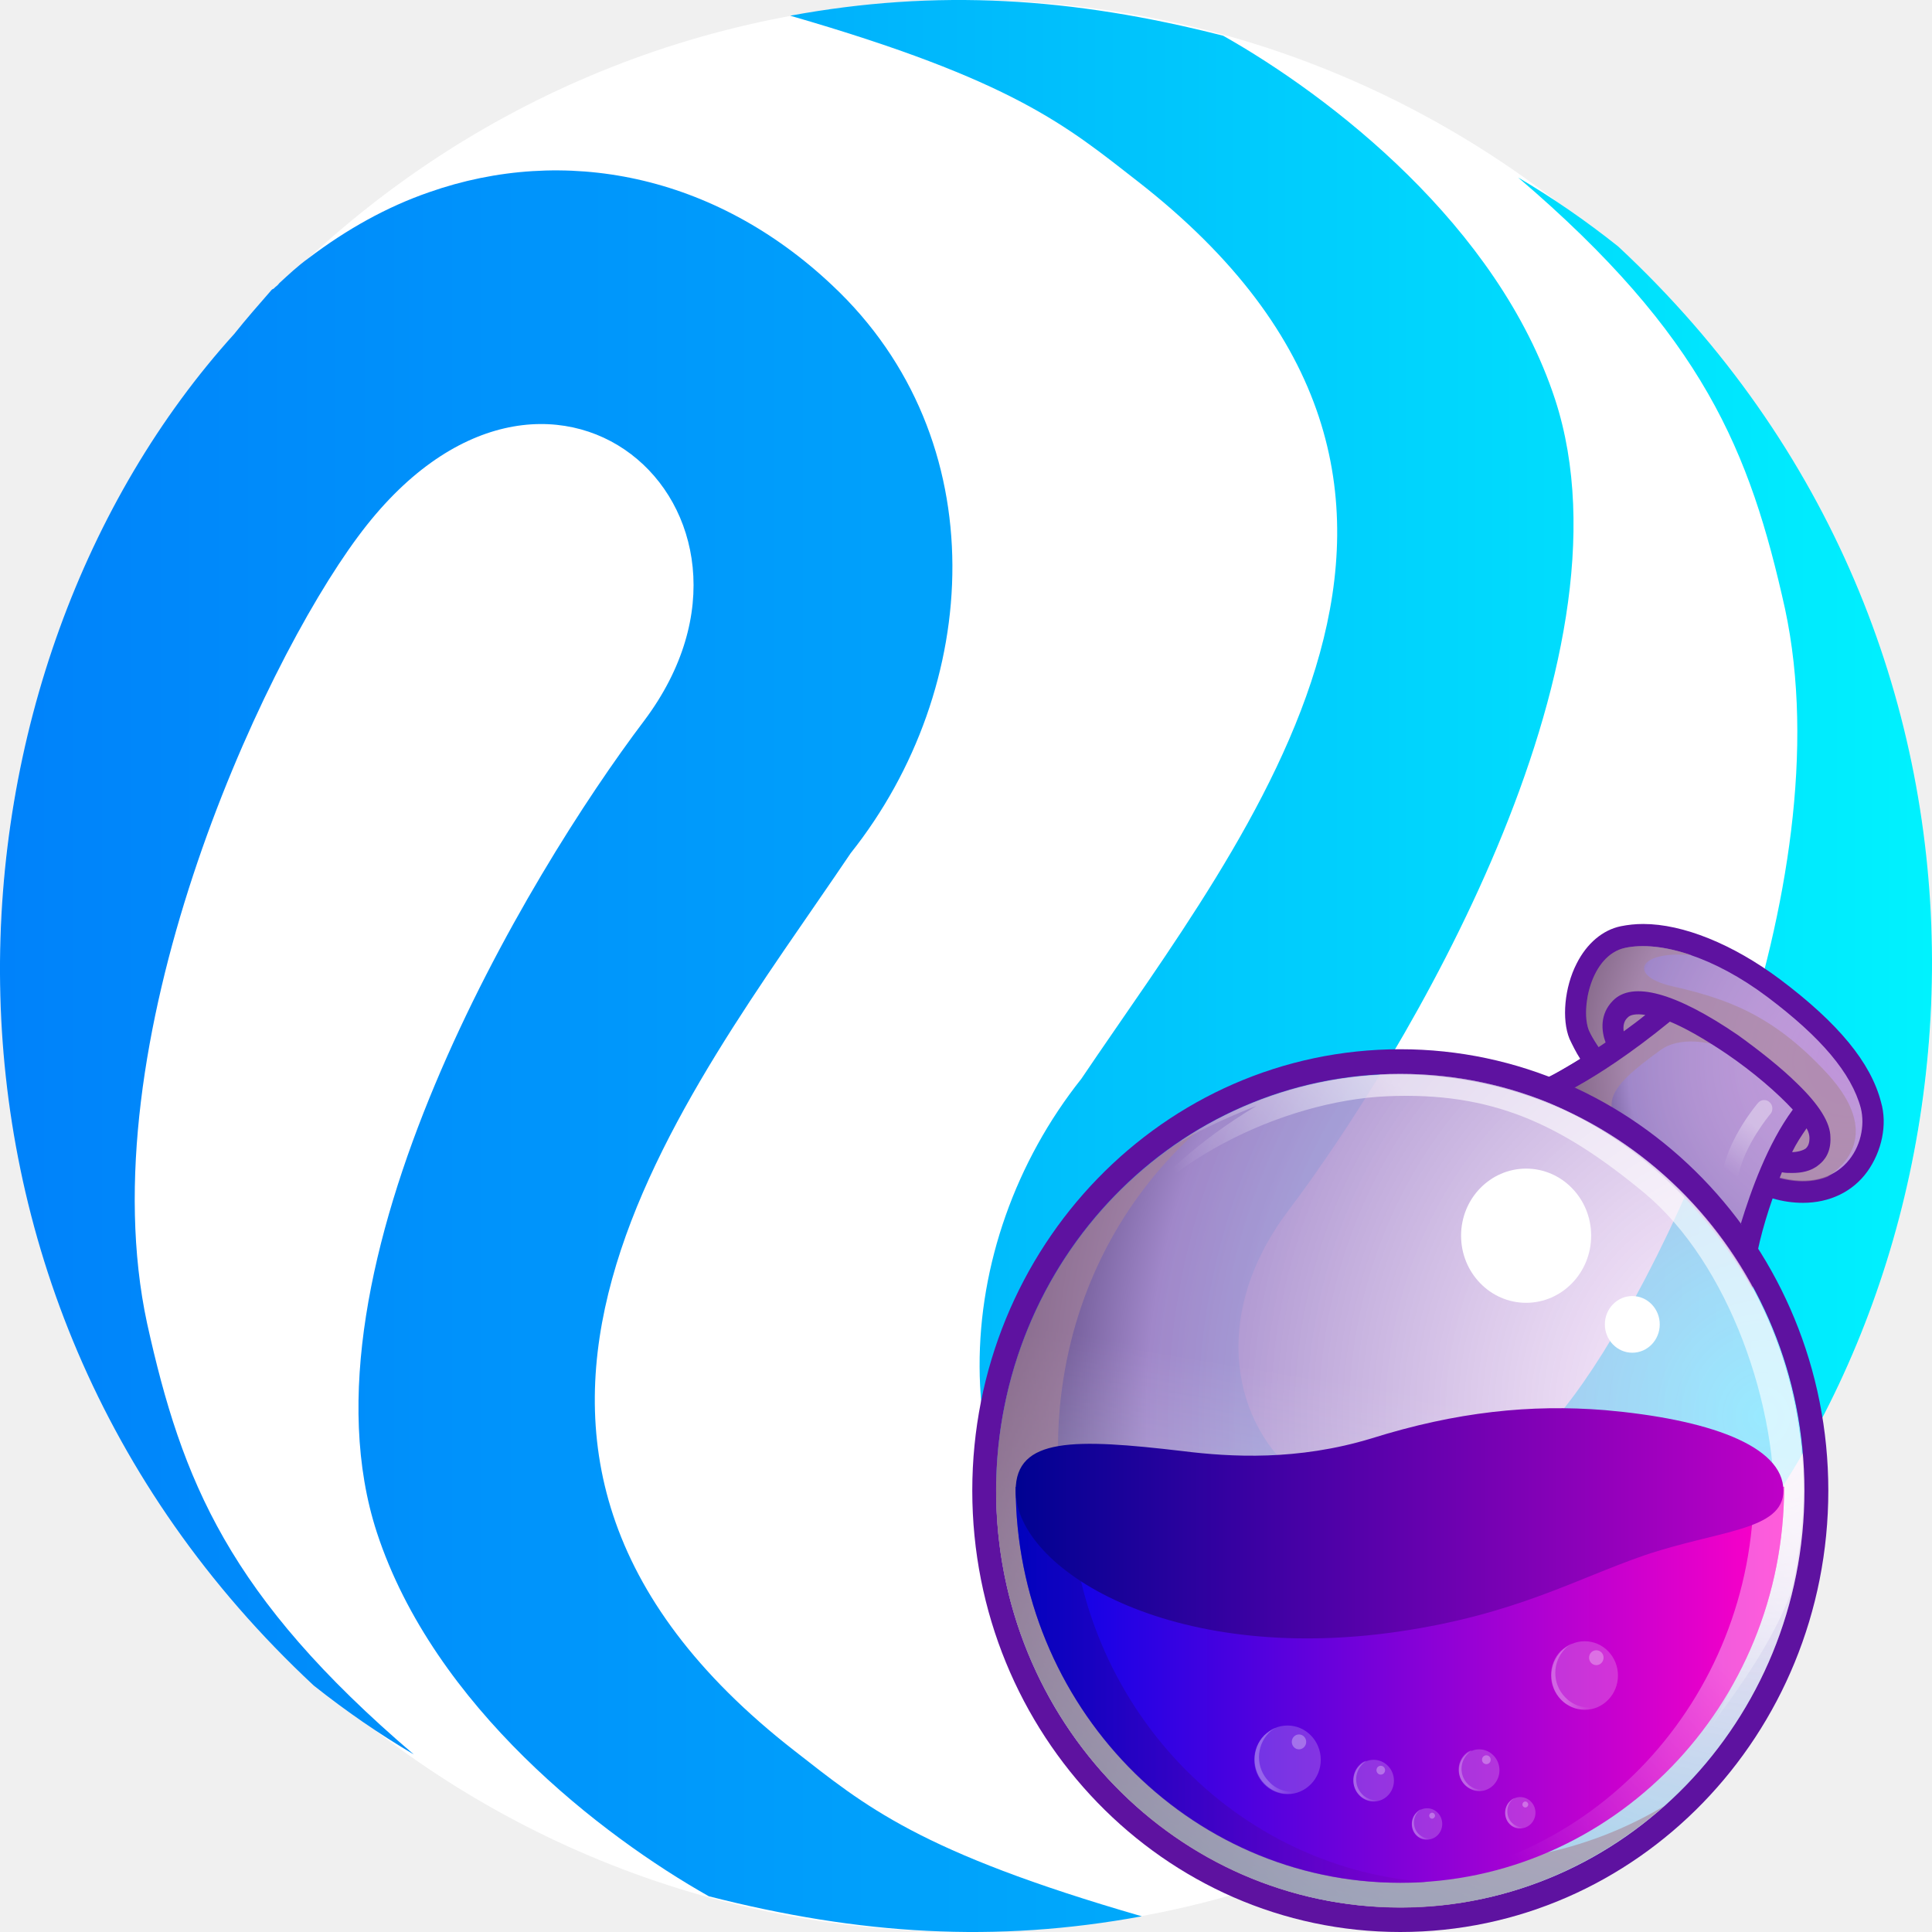
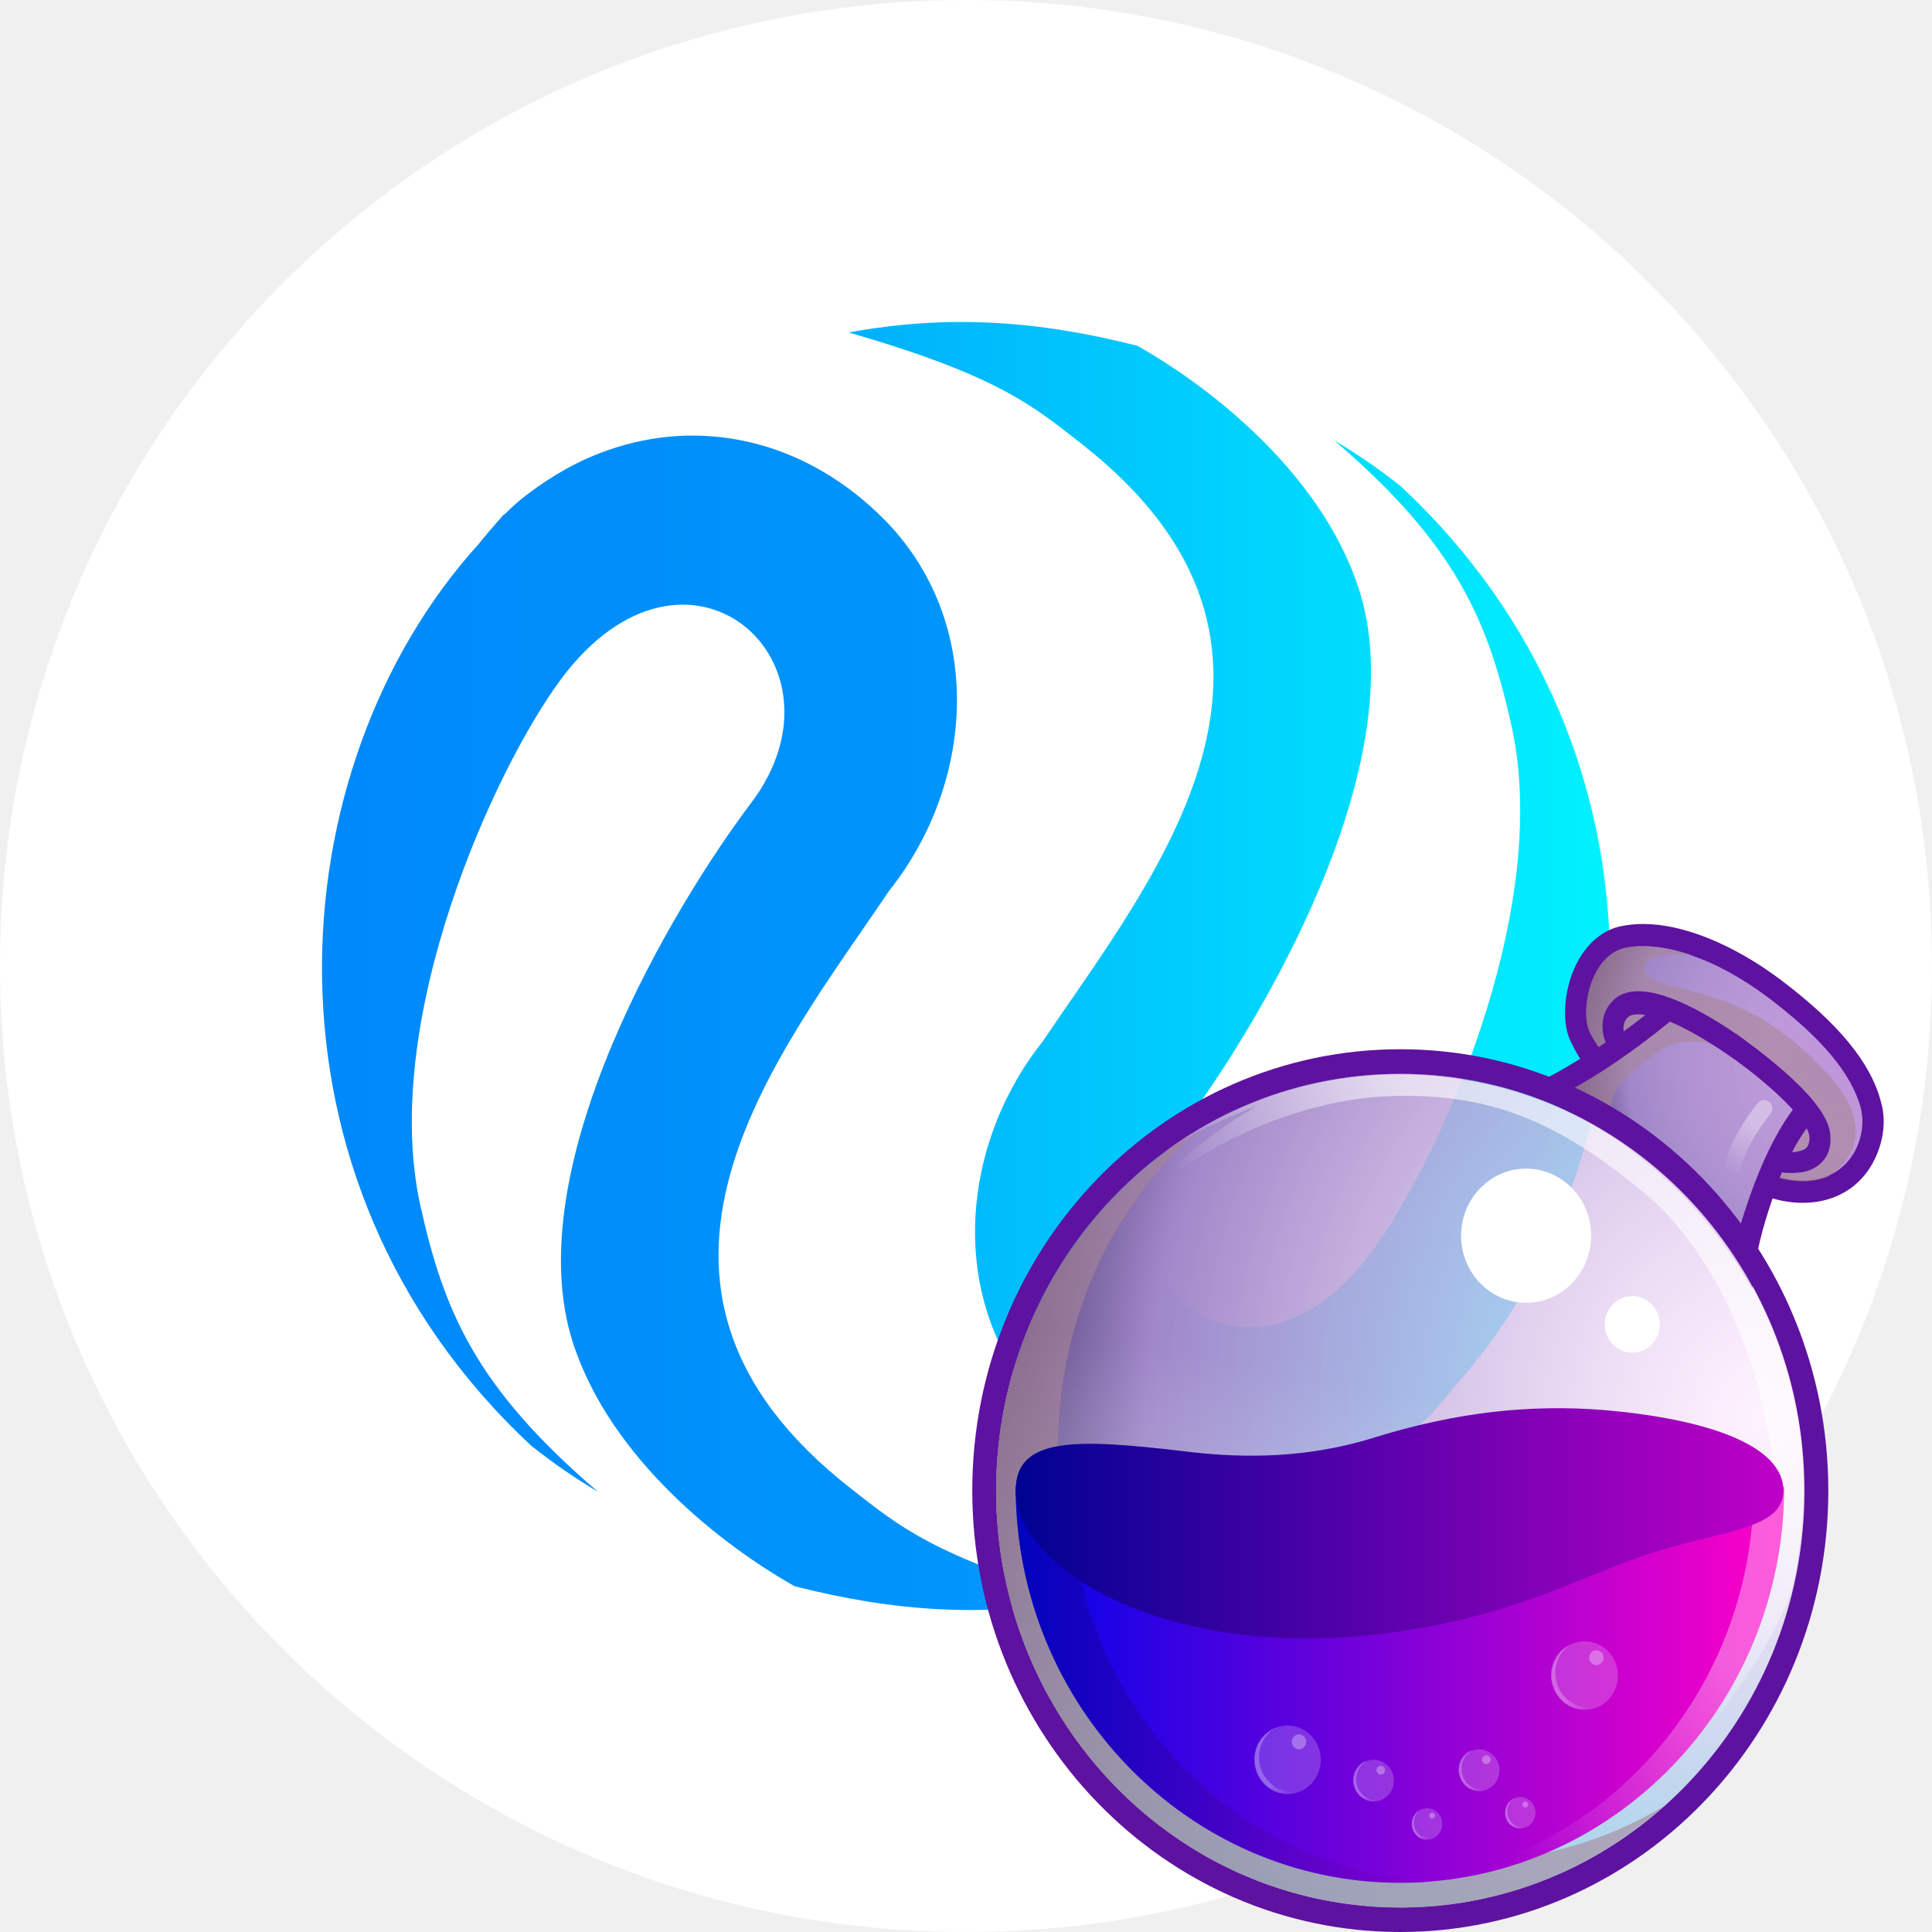
<svg xmlns="http://www.w3.org/2000/svg" width="24" height="24" viewBox="0 0 24 24" fill="none">
  <path d="M24 12C24 18.627 18.627 24 12 24C5.373 24 0 18.627 0 12C0 5.373 5.373 0 12 0C18.627 0 24 5.373 24 12Z" fill="white" />
-   <path d="M2.91 4.148C3.059 3.961 3.217 3.781 3.375 3.6C3.382 3.591 3.398 3.59 3.405 3.581C3.419 3.563 3.442 3.552 3.456 3.534L3.471 3.516C3.581 3.415 3.698 3.304 3.833 3.207C4.311 2.845 4.807 2.569 5.33 2.388C7.007 1.799 8.874 2.162 10.338 3.544C12.382 5.46 12.199 8.547 10.567 10.599C8.505 13.658 4.961 17.925 9.868 21.748C10.75 22.435 11.405 23.002 14.184 23.805C12.366 24.14 10.681 24.035 8.805 23.556C7.478 22.807 5.392 21.204 4.682 19.038C3.61 15.754 6.571 10.844 8.002 8.953C9.967 6.336 6.787 3.503 4.447 6.666C3.223 8.314 1.083 12.978 1.827 16.438C2.261 18.4 2.841 19.83 5.14 21.794C4.714 21.543 4.3 21.258 3.898 20.939C-1.443 15.964 -0.823 8.272 2.91 4.148Z" fill="url(#paint0_linear_8744_22212)" />
-   <path d="M21.09 19.852C20.941 20.039 20.783 20.22 20.625 20.4C20.618 20.409 20.602 20.41 20.595 20.419C20.581 20.437 20.558 20.448 20.544 20.466L20.529 20.484C20.419 20.585 20.302 20.696 20.167 20.793C19.689 21.155 19.193 21.431 18.671 21.612C16.993 22.201 15.126 21.838 13.662 20.456C11.618 18.54 11.801 15.453 13.433 13.401C15.495 10.342 19.039 6.075 14.132 2.252C13.25 1.565 12.595 0.998 9.816 0.195C11.634 -0.14 13.319 -0.035 15.195 0.444C16.522 1.193 18.608 2.796 19.318 4.962C20.39 8.246 17.429 13.156 15.998 15.047C14.033 17.664 17.213 20.497 19.553 17.334C20.777 15.686 22.917 11.022 22.174 7.562C21.738 5.6 21.159 4.17 18.86 2.206C19.287 2.457 19.7 2.742 20.102 3.062C25.443 8.036 24.823 15.729 21.09 19.852Z" fill="url(#paint1_linear_8744_22212)" />
+   <path d="M5.94 6.765C6.039 6.641 6.145 6.52 6.25 6.4C6.255 6.394 6.265 6.393 6.27 6.387C6.279 6.375 6.295 6.368 6.304 6.356L6.314 6.344C6.387 6.276 6.465 6.203 6.555 6.138C6.874 5.896 7.204 5.713 7.553 5.592C8.671 5.199 9.916 5.441 10.892 6.363C12.255 7.64 12.133 9.698 11.045 11.066C9.67 13.105 7.307 15.95 10.579 18.498C11.167 18.957 11.603 19.334 13.456 19.87C12.244 20.093 11.12 20.024 9.87 19.704C8.985 19.205 7.595 18.136 7.121 16.692C6.406 14.502 8.381 11.229 9.335 9.969C10.645 8.224 8.525 6.335 6.964 8.444C6.149 9.543 4.722 12.652 5.218 14.959C5.508 16.267 5.894 17.22 7.427 18.53C7.142 18.362 6.866 18.172 6.599 17.959C3.038 14.642 3.451 9.514 5.94 6.765Z" fill="url(#paint0_linear_8744_22212)" />
+   <path d="M18.06 17.235C17.961 17.36 17.855 17.48 17.75 17.6C17.745 17.606 17.735 17.607 17.73 17.613C17.721 17.625 17.705 17.632 17.696 17.644L17.686 17.656C17.613 17.724 17.535 17.797 17.445 17.862C17.126 18.104 16.796 18.287 16.447 18.408C15.329 18.801 14.084 18.559 13.108 17.637C11.745 16.36 11.867 14.302 12.955 12.934C14.33 10.895 16.693 8.05 13.421 5.502C12.833 5.043 12.397 4.666 10.544 4.13C11.756 3.907 12.88 3.976 14.13 4.296C15.015 4.795 16.405 5.864 16.878 7.308C17.594 9.498 15.62 12.771 14.665 14.031C13.355 15.776 15.475 17.665 17.035 15.556C17.851 14.457 19.278 11.348 18.782 9.041C18.492 7.733 18.106 6.78 16.573 5.47C16.858 5.638 17.134 5.828 17.401 6.041C20.962 9.358 20.549 14.486 18.06 17.235Z" fill="url(#paint1_linear_8744_22212)" />
  <path d="M23.367 13.692C23.241 13.201 22.837 12.71 22.11 12.164C21.526 11.728 20.907 11.478 20.413 11.478C20.314 11.478 20.224 11.488 20.134 11.506C19.91 11.552 19.712 11.719 19.586 11.969C19.434 12.265 19.398 12.664 19.497 12.905C19.532 12.979 19.577 13.071 19.631 13.155C19.155 13.451 18.886 13.534 18.85 13.544C20.089 13.97 21.122 14.859 21.769 16.017L21.778 15.905C21.805 15.6 21.894 15.248 22.02 14.887C22.146 14.924 22.271 14.942 22.397 14.942C22.73 14.942 23.017 14.803 23.197 14.553C23.376 14.303 23.448 13.97 23.367 13.692Z" fill="#5E12A0" />
  <path d="M22.074 14.618C22.891 14.85 23.223 14.201 23.116 13.766C22.999 13.331 22.622 12.886 21.957 12.386C21.293 11.886 20.619 11.682 20.188 11.775C19.757 11.867 19.631 12.543 19.739 12.803C19.784 12.905 19.883 13.053 20.017 13.22C19.847 13.34 19.685 13.432 19.55 13.516C20.377 13.896 21.095 14.488 21.634 15.229C21.697 14.979 21.787 14.757 21.867 14.562C21.93 14.572 22.002 14.59 22.074 14.618Z" fill="url(#paint2_radial_8744_22212)" />
  <path d="M17.395 23.694C20.167 23.694 22.415 21.376 22.415 18.517C22.415 15.657 20.167 13.339 17.395 13.339C14.622 13.339 12.374 15.657 12.374 18.517C12.374 21.376 14.622 23.694 17.395 23.694Z" fill="url(#paint3_radial_8744_22212)" />
  <path opacity="0.6" d="M22.703 13.34C22.021 12.599 21.446 12.404 20.754 12.247C20.215 12.117 20.359 11.802 21.015 11.867C20.701 11.756 20.404 11.728 20.189 11.774C19.757 11.867 19.632 12.543 19.739 12.802C19.784 12.904 19.883 13.053 20.018 13.219C19.775 13.386 19.569 13.506 19.398 13.599C19.479 13.636 19.578 13.682 19.695 13.747C20 13.914 20.332 14.192 20.332 14.192C19.829 13.747 19.937 13.543 20.629 13.043C20.844 12.886 21.239 12.904 21.608 13.099C21.976 13.293 22.407 13.784 22.407 13.784L21.994 14.599C22.021 14.608 22.047 14.618 22.075 14.627C22.335 14.701 22.541 14.683 22.703 14.618C22.892 14.497 23.386 14.09 22.703 13.34Z" fill="#A98698" />
  <path d="M20.744 12.691C20.924 12.765 21.157 12.895 21.445 13.089C21.786 13.321 22.083 13.58 22.271 13.784C21.957 14.21 21.75 14.794 21.625 15.201C21.687 15.294 21.759 15.386 21.822 15.479C21.885 15.247 21.993 14.905 22.136 14.562C22.172 14.571 22.217 14.571 22.262 14.571C22.37 14.571 22.496 14.553 22.595 14.469C22.666 14.414 22.747 14.312 22.738 14.127C22.738 13.951 22.604 13.729 22.325 13.46C22.128 13.265 21.858 13.052 21.589 12.858C20.816 12.33 20.277 12.182 20.035 12.432C19.873 12.598 19.891 12.802 19.945 12.95C19.658 13.145 19.415 13.284 19.254 13.377C19.361 13.414 19.46 13.46 19.568 13.506C19.855 13.349 20.268 13.08 20.744 12.691ZM22.442 14.016C22.469 14.062 22.478 14.108 22.478 14.136C22.478 14.219 22.451 14.247 22.433 14.266C22.397 14.293 22.325 14.312 22.262 14.312C22.316 14.201 22.379 14.108 22.442 14.016ZM20.224 12.636C20.25 12.608 20.322 12.589 20.439 12.608C20.349 12.682 20.259 12.747 20.17 12.812C20.161 12.747 20.17 12.682 20.224 12.636Z" fill="#5E12A0" />
  <path d="M17.395 13.034C14.458 13.034 12.078 15.489 12.078 18.517C12.078 21.546 14.458 24 17.395 24C20.332 24 22.712 21.546 22.712 18.517C22.712 15.489 20.323 13.034 17.395 13.034ZM17.395 23.695C14.62 23.695 12.375 21.379 12.375 18.517C12.375 15.655 14.62 13.34 17.395 13.34C20.17 13.34 22.415 15.655 22.415 18.517C22.415 21.379 20.161 23.695 17.395 23.695Z" fill="#5E12A0" />
  <path opacity="0.6" d="M17.395 23.694C20.167 23.694 22.415 21.376 22.415 18.517C22.415 15.657 20.167 13.339 17.395 13.339C14.622 13.339 12.374 15.657 12.374 18.517C12.374 21.376 14.622 23.694 17.395 23.694Z" fill="url(#paint4_linear_8744_22212)" />
  <path opacity="0.6" d="M17.359 23.064C14.62 22.611 12.761 19.953 13.21 17.128C13.407 15.877 14.018 14.812 14.88 14.043C13.623 14.794 12.689 16.1 12.438 17.693C11.998 20.517 13.857 23.176 16.587 23.629C18.113 23.889 19.586 23.398 20.673 22.435C19.712 23.009 18.544 23.259 17.359 23.064Z" fill="#A98698" />
  <path opacity="0.6" d="M18.194 13.414C16.928 13.201 15.698 13.497 14.692 14.155C14.674 14.173 14.656 14.192 14.656 14.192C15.042 13.951 15.608 13.738 15.608 13.738C14.153 14.609 13.704 15.6 13.704 15.6C14.27 14.47 15.931 13.673 17.233 13.618C18.535 13.562 19.389 13.96 20.43 14.822C21.472 15.692 22.101 17.471 22.038 18.878C21.984 20.286 21.266 21.425 21.266 21.425C21.759 20.768 22.056 20.286 22.244 19.795C22.28 19.647 22.316 19.499 22.334 19.341C22.783 16.526 20.933 13.868 18.194 13.414Z" fill="url(#paint5_linear_8744_22212)" />
  <path d="M22.163 18.47C22.163 21.184 20.026 23.388 17.394 23.388C14.763 23.388 12.617 21.184 12.617 18.47H22.163Z" fill="url(#paint6_linear_8744_22212)" />
  <g opacity="0.6">
    <path opacity="0.6" d="M21.786 18.471C21.786 21.12 19.757 23.287 17.206 23.389C17.269 23.389 17.332 23.389 17.395 23.389C20.026 23.389 22.163 21.184 22.163 18.471H21.786Z" fill="url(#paint7_linear_8744_22212)" />
  </g>
  <g opacity="0.7">
    <path opacity="0.7" d="M13.292 18.471H12.618C12.618 21.184 14.756 23.389 17.387 23.389C17.504 23.389 17.611 23.389 17.719 23.379C15.249 23.194 13.292 21.064 13.292 18.471Z" fill="url(#paint8_linear_8744_22212)" />
  </g>
  <path d="M22.154 18.517C22.154 17.952 21.202 17.628 19.936 17.517C19.02 17.443 18.095 17.536 17.035 17.869C16.119 18.147 15.293 18.101 14.691 18.026C13.353 17.869 12.617 17.851 12.617 18.517C12.617 19.481 14.52 20.685 17.376 20.268C18.822 20.055 19.567 19.619 20.421 19.323C21.346 19.008 22.154 19.017 22.154 18.517Z" fill="url(#paint9_linear_8744_22212)" />
  <path d="M18.958 16.184C19.404 16.184 19.766 15.81 19.766 15.35C19.766 14.89 19.404 14.517 18.958 14.517C18.512 14.517 18.15 14.89 18.15 15.35C18.15 15.81 18.512 16.184 18.958 16.184Z" fill="white" />
  <path d="M20.277 16.804C20.466 16.804 20.618 16.646 20.618 16.452C20.618 16.258 20.466 16.1 20.277 16.1C20.089 16.1 19.936 16.258 19.936 16.452C19.936 16.646 20.089 16.804 20.277 16.804Z" fill="white" />
  <g opacity="0.6">
    <path opacity="0.6" d="M21.498 14.683C21.489 14.683 21.48 14.683 21.48 14.683C21.426 14.674 21.39 14.618 21.399 14.554C21.48 14.128 21.821 13.72 21.839 13.701C21.875 13.655 21.947 13.655 21.982 13.692C22.027 13.729 22.027 13.803 21.991 13.84C21.982 13.85 21.668 14.229 21.596 14.6C21.587 14.655 21.543 14.683 21.498 14.683Z" fill="url(#paint10_linear_8744_22212)" />
  </g>
  <path opacity="0.2" d="M17.064 22.379C17.203 22.379 17.316 22.263 17.316 22.12C17.316 21.977 17.203 21.861 17.064 21.861C16.925 21.861 16.813 21.977 16.813 22.12C16.813 22.263 16.925 22.379 17.064 22.379Z" fill="white" />
  <g opacity="0.4">
    <path opacity="0.6" d="M16.921 22.289C16.822 22.187 16.822 22.02 16.921 21.918C16.939 21.9 16.957 21.891 16.975 21.872C16.939 21.881 16.912 21.9 16.885 21.928C16.786 22.029 16.786 22.196 16.885 22.298C16.966 22.381 17.091 22.4 17.19 22.344C17.1 22.381 16.993 22.363 16.921 22.289Z" fill="url(#paint11_linear_8744_22212)" />
  </g>
  <path opacity="0.3" d="M17.152 22.045C17.182 22.045 17.206 22.02 17.206 21.99C17.206 21.959 17.182 21.935 17.152 21.935C17.123 21.935 17.099 21.959 17.099 21.99C17.099 22.02 17.123 22.045 17.152 22.045Z" fill="white" />
  <path opacity="0.2" d="M18.375 22.25C18.514 22.25 18.627 22.134 18.627 21.991C18.627 21.848 18.514 21.731 18.375 21.731C18.237 21.731 18.124 21.848 18.124 21.991C18.124 22.134 18.237 22.25 18.375 22.25Z" fill="white" />
  <g opacity="0.4">
    <path opacity="0.6" d="M18.23 22.159C18.131 22.057 18.131 21.89 18.23 21.788C18.248 21.77 18.266 21.76 18.284 21.742C18.248 21.751 18.221 21.77 18.194 21.797C18.095 21.899 18.095 22.066 18.194 22.168C18.275 22.251 18.4 22.27 18.499 22.214C18.409 22.251 18.302 22.233 18.23 22.159Z" fill="url(#paint12_linear_8744_22212)" />
  </g>
  <path opacity="0.3" d="M18.464 21.915C18.494 21.915 18.518 21.89 18.518 21.86C18.518 21.829 18.494 21.805 18.464 21.805C18.434 21.805 18.41 21.829 18.41 21.86C18.41 21.89 18.434 21.915 18.464 21.915Z" fill="white" />
  <path opacity="0.2" d="M17.728 22.852C17.832 22.852 17.916 22.765 17.916 22.657C17.916 22.55 17.832 22.463 17.728 22.463C17.623 22.463 17.539 22.55 17.539 22.657C17.539 22.765 17.623 22.852 17.728 22.852Z" fill="white" />
  <g opacity="0.4">
    <path opacity="0.6" d="M17.619 22.779C17.547 22.705 17.547 22.576 17.619 22.501C17.628 22.492 17.646 22.483 17.655 22.474C17.628 22.483 17.61 22.501 17.592 22.52C17.52 22.594 17.52 22.724 17.592 22.798C17.655 22.863 17.745 22.872 17.825 22.826C17.754 22.853 17.673 22.835 17.619 22.779Z" fill="url(#paint13_linear_8744_22212)" />
  </g>
  <path opacity="0.3" d="M17.79 22.592C17.81 22.592 17.826 22.575 17.826 22.555C17.826 22.535 17.81 22.518 17.79 22.518C17.77 22.518 17.754 22.535 17.754 22.555C17.754 22.575 17.77 22.592 17.79 22.592Z" fill="white" />
  <path opacity="0.2" d="M18.885 22.713C18.989 22.713 19.074 22.626 19.074 22.518C19.074 22.411 18.989 22.324 18.885 22.324C18.781 22.324 18.697 22.411 18.697 22.518C18.697 22.626 18.781 22.713 18.885 22.713Z" fill="white" />
  <g opacity="0.4">
    <path opacity="0.6" d="M18.779 22.641C18.707 22.567 18.707 22.437 18.779 22.363C18.788 22.354 18.806 22.344 18.815 22.335C18.788 22.344 18.77 22.363 18.752 22.381C18.68 22.455 18.68 22.585 18.752 22.659C18.815 22.724 18.905 22.733 18.986 22.687C18.914 22.715 18.833 22.696 18.779 22.641Z" fill="url(#paint14_linear_8744_22212)" />
  </g>
  <path opacity="0.3" d="M18.948 22.453C18.968 22.453 18.984 22.437 18.984 22.416C18.984 22.396 18.968 22.379 18.948 22.379C18.928 22.379 18.912 22.396 18.912 22.416C18.912 22.437 18.928 22.453 18.948 22.453Z" fill="white" />
  <path opacity="0.2" d="M15.994 22.287C16.222 22.287 16.407 22.096 16.407 21.861C16.407 21.626 16.222 21.435 15.994 21.435C15.765 21.435 15.581 21.626 15.581 21.861C15.581 22.096 15.765 22.287 15.994 22.287Z" fill="white" />
  <g opacity="0.4">
    <path opacity="0.6" d="M15.761 22.129C15.599 21.962 15.599 21.694 15.761 21.527C15.788 21.499 15.815 21.481 15.851 21.462C15.797 21.481 15.752 21.518 15.707 21.555C15.545 21.721 15.545 21.99 15.707 22.157C15.842 22.296 16.048 22.323 16.21 22.222C16.057 22.287 15.877 22.259 15.761 22.129Z" fill="url(#paint15_linear_8744_22212)" />
  </g>
  <path opacity="0.3" d="M16.136 21.731C16.186 21.731 16.226 21.689 16.226 21.638C16.226 21.587 16.186 21.546 16.136 21.546C16.087 21.546 16.047 21.587 16.047 21.638C16.047 21.689 16.087 21.731 16.136 21.731Z" fill="white" />
  <path opacity="0.2" d="M19.686 21.24C19.914 21.24 20.099 21.049 20.099 20.814C20.099 20.579 19.914 20.388 19.686 20.388C19.458 20.388 19.273 20.579 19.273 20.814C19.273 21.049 19.458 21.24 19.686 21.24Z" fill="white" />
  <g opacity="0.4">
    <path opacity="0.6" d="M19.442 21.083C19.28 20.916 19.28 20.648 19.442 20.481C19.469 20.453 19.496 20.435 19.532 20.416C19.478 20.435 19.433 20.472 19.388 20.509C19.227 20.675 19.227 20.944 19.388 21.111C19.523 21.25 19.729 21.277 19.891 21.175C19.738 21.24 19.568 21.213 19.442 21.083Z" fill="url(#paint16_linear_8744_22212)" />
  </g>
  <path opacity="0.3" d="M19.83 20.685C19.88 20.685 19.92 20.643 19.92 20.592C19.92 20.541 19.88 20.5 19.83 20.5C19.78 20.5 19.74 20.541 19.74 20.592C19.74 20.643 19.78 20.685 19.83 20.685Z" fill="white" />
  <defs>
-     <linearGradient id="paint0_linear_8744_22212" x1="2.8894e-06" y1="10.839" x2="40.611" y2="10.839" gradientUnits="userSpaceOnUse">
+     <linearGradient id="paint0_linear_8744_22212" x1="6.48417e-06" y1="9.567" x2="68.717" y2="9.567" gradientUnits="userSpaceOnUse">
      <stop stop-color="#0082FA" />
      <stop offset="1" stop-color="#00F2FE" />
    </linearGradient>
-     <linearGradient id="paint1_linear_8744_22212" x1="0" y1="12" x2="24" y2="12" gradientUnits="userSpaceOnUse">
+     <linearGradient id="paint1_linear_8744_22212" x1="4" y1="12" x2="20" y2="12" gradientUnits="userSpaceOnUse">
      <stop stop-color="#0082FA" />
      <stop offset="1" stop-color="#00F2FE" />
    </linearGradient>
    <radialGradient id="paint2_radial_8744_22212" cx="0" cy="0" r="1" gradientUnits="userSpaceOnUse" gradientTransform="translate(22.9518 13.1824) scale(4.01388 4.13951)">
      <stop stop-color="#FFEAFF" stop-opacity="0.6" />
      <stop offset="0.681" stop-color="#A087C9" />
      <stop offset="1" stop-color="#10002F" />
    </radialGradient>
    <radialGradient id="paint3_radial_8744_22212" cx="0" cy="0" r="1" gradientUnits="userSpaceOnUse" gradientTransform="translate(21.901 17.5972) scale(11.2414 12.33)">
      <stop stop-color="#FFEAFF" stop-opacity="0.6" />
      <stop offset="0.681" stop-color="#A087C9" />
      <stop offset="1" stop-color="#10002F" />
    </radialGradient>
    <linearGradient id="paint4_linear_8744_22212" x1="16.589" y1="23.621" x2="18.294" y2="13.421" gradientUnits="userSpaceOnUse">
      <stop stop-color="#81FFFF" />
      <stop offset="0.62" stop-color="white" stop-opacity="0" />
    </linearGradient>
    <linearGradient id="paint5_linear_8744_22212" x1="20.933" y1="15.001" x2="16.665" y2="18.798" gradientUnits="userSpaceOnUse">
      <stop offset="0.289" stop-color="white" />
      <stop offset="0.78" stop-color="white" stop-opacity="0" />
    </linearGradient>
    <linearGradient id="paint6_linear_8744_22212" x1="12.62" y1="20.926" x2="22.161" y2="20.926" gradientUnits="userSpaceOnUse">
      <stop stop-color="#0002E9" />
      <stop offset="0.995" stop-color="#FF00C7" />
    </linearGradient>
    <linearGradient id="paint7_linear_8744_22212" x1="22.613" y1="18.902" x2="17.269" y2="23.799" gradientUnits="userSpaceOnUse">
      <stop offset="0.289" stop-color="white" />
      <stop offset="0.78" stop-color="white" stop-opacity="0" />
    </linearGradient>
    <linearGradient id="paint8_linear_8744_22212" x1="12.622" y1="20.927" x2="17.726" y2="20.927" gradientUnits="userSpaceOnUse">
      <stop stop-color="#000292" />
      <stop offset="0.995" stop-color="#7D00C7" />
    </linearGradient>
    <linearGradient id="paint9_linear_8744_22212" x1="12.627" y1="18.926" x2="22.154" y2="18.926" gradientUnits="userSpaceOnUse">
      <stop stop-color="#000292" />
      <stop offset="0.995" stop-color="#BE00C7" />
    </linearGradient>
    <linearGradient id="paint10_linear_8744_22212" x1="21.997" y1="13.656" x2="21.281" y2="14.784" gradientUnits="userSpaceOnUse">
      <stop offset="0.289" stop-color="white" />
      <stop offset="0.78" stop-color="white" stop-opacity="0" />
    </linearGradient>
    <linearGradient id="paint11_linear_8744_22212" x1="16.811" y1="22.13" x2="17.19" y2="22.13" gradientUnits="userSpaceOnUse">
      <stop offset="0.289" stop-color="white" />
      <stop offset="0.78" stop-color="white" stop-opacity="0" />
    </linearGradient>
    <linearGradient id="paint12_linear_8744_22212" x1="18.119" y1="21.998" x2="18.498" y2="21.998" gradientUnits="userSpaceOnUse">
      <stop offset="0.289" stop-color="white" />
      <stop offset="0.78" stop-color="white" stop-opacity="0" />
    </linearGradient>
    <linearGradient id="paint13_linear_8744_22212" x1="17.533" y1="22.661" x2="17.818" y2="22.661" gradientUnits="userSpaceOnUse">
      <stop offset="0.289" stop-color="white" />
      <stop offset="0.78" stop-color="white" stop-opacity="0" />
    </linearGradient>
    <linearGradient id="paint14_linear_8744_22212" x1="18.694" y1="22.522" x2="18.979" y2="22.522" gradientUnits="userSpaceOnUse">
      <stop offset="0.289" stop-color="white" />
      <stop offset="0.78" stop-color="white" stop-opacity="0" />
    </linearGradient>
    <linearGradient id="paint15_linear_8744_22212" x1="15.582" y1="21.871" x2="16.202" y2="21.871" gradientUnits="userSpaceOnUse">
      <stop offset="0.289" stop-color="white" />
      <stop offset="0.78" stop-color="white" stop-opacity="0" />
    </linearGradient>
    <linearGradient id="paint16_linear_8744_22212" x1="19.266" y1="20.825" x2="19.887" y2="20.825" gradientUnits="userSpaceOnUse">
      <stop offset="0.289" stop-color="white" />
      <stop offset="0.78" stop-color="white" stop-opacity="0" />
    </linearGradient>
  </defs>
</svg>
